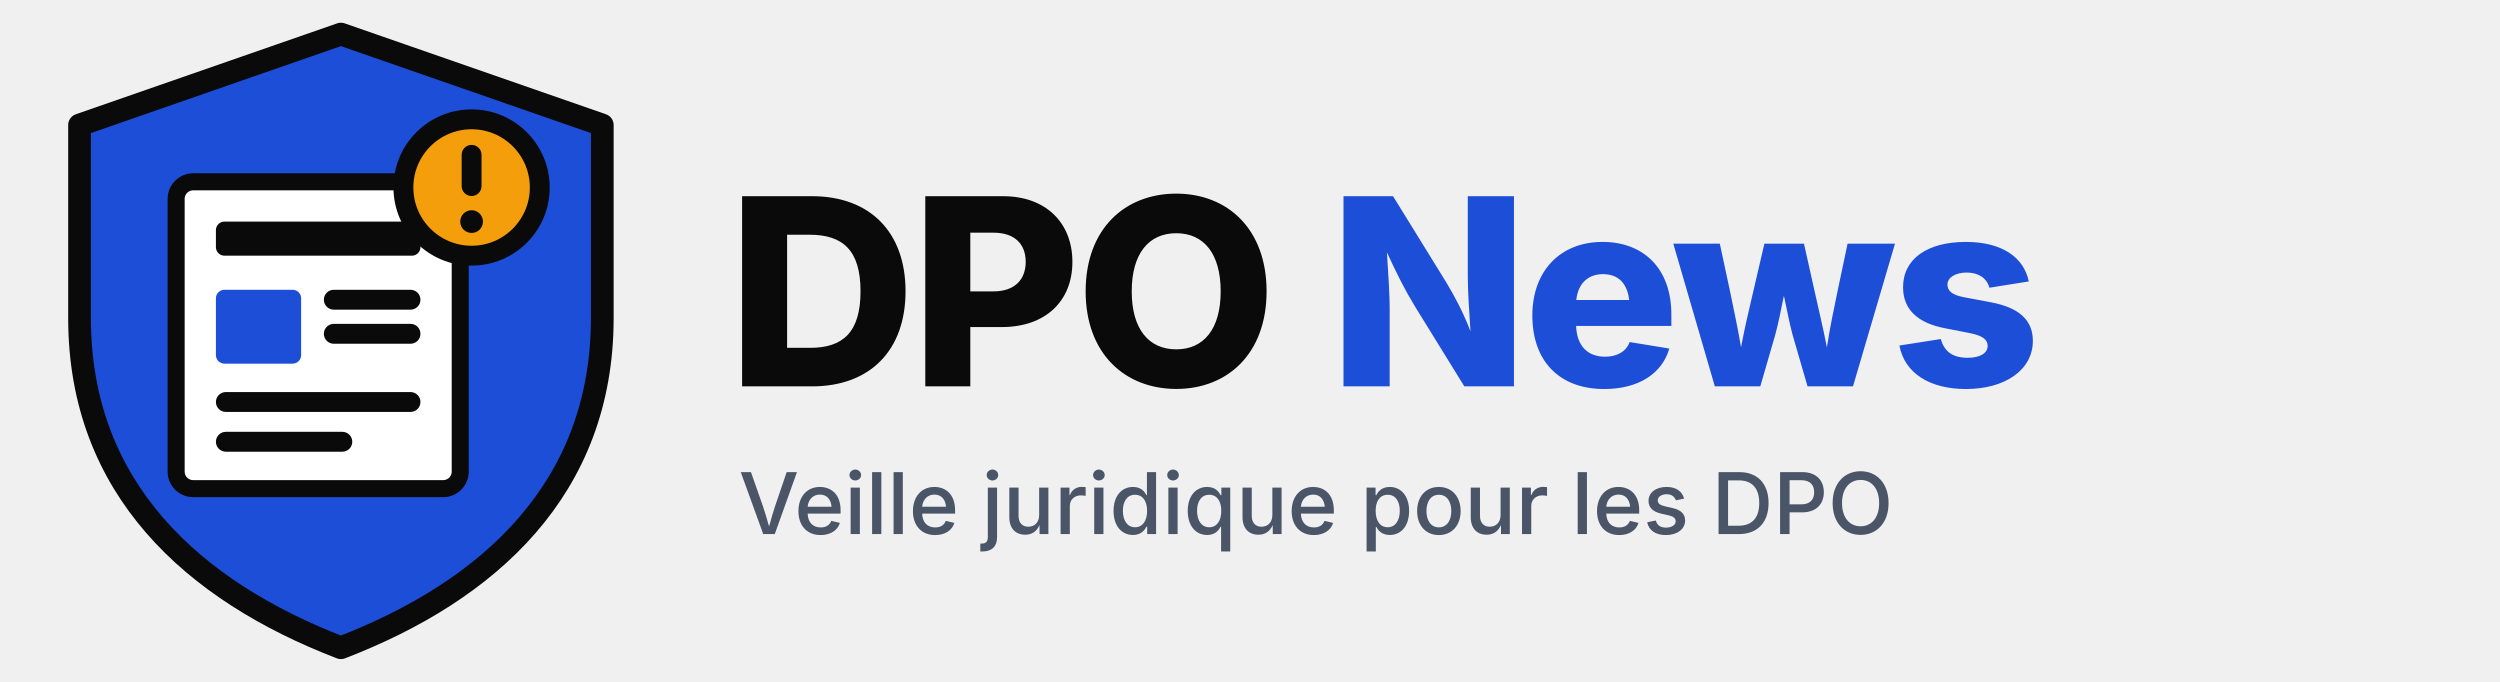
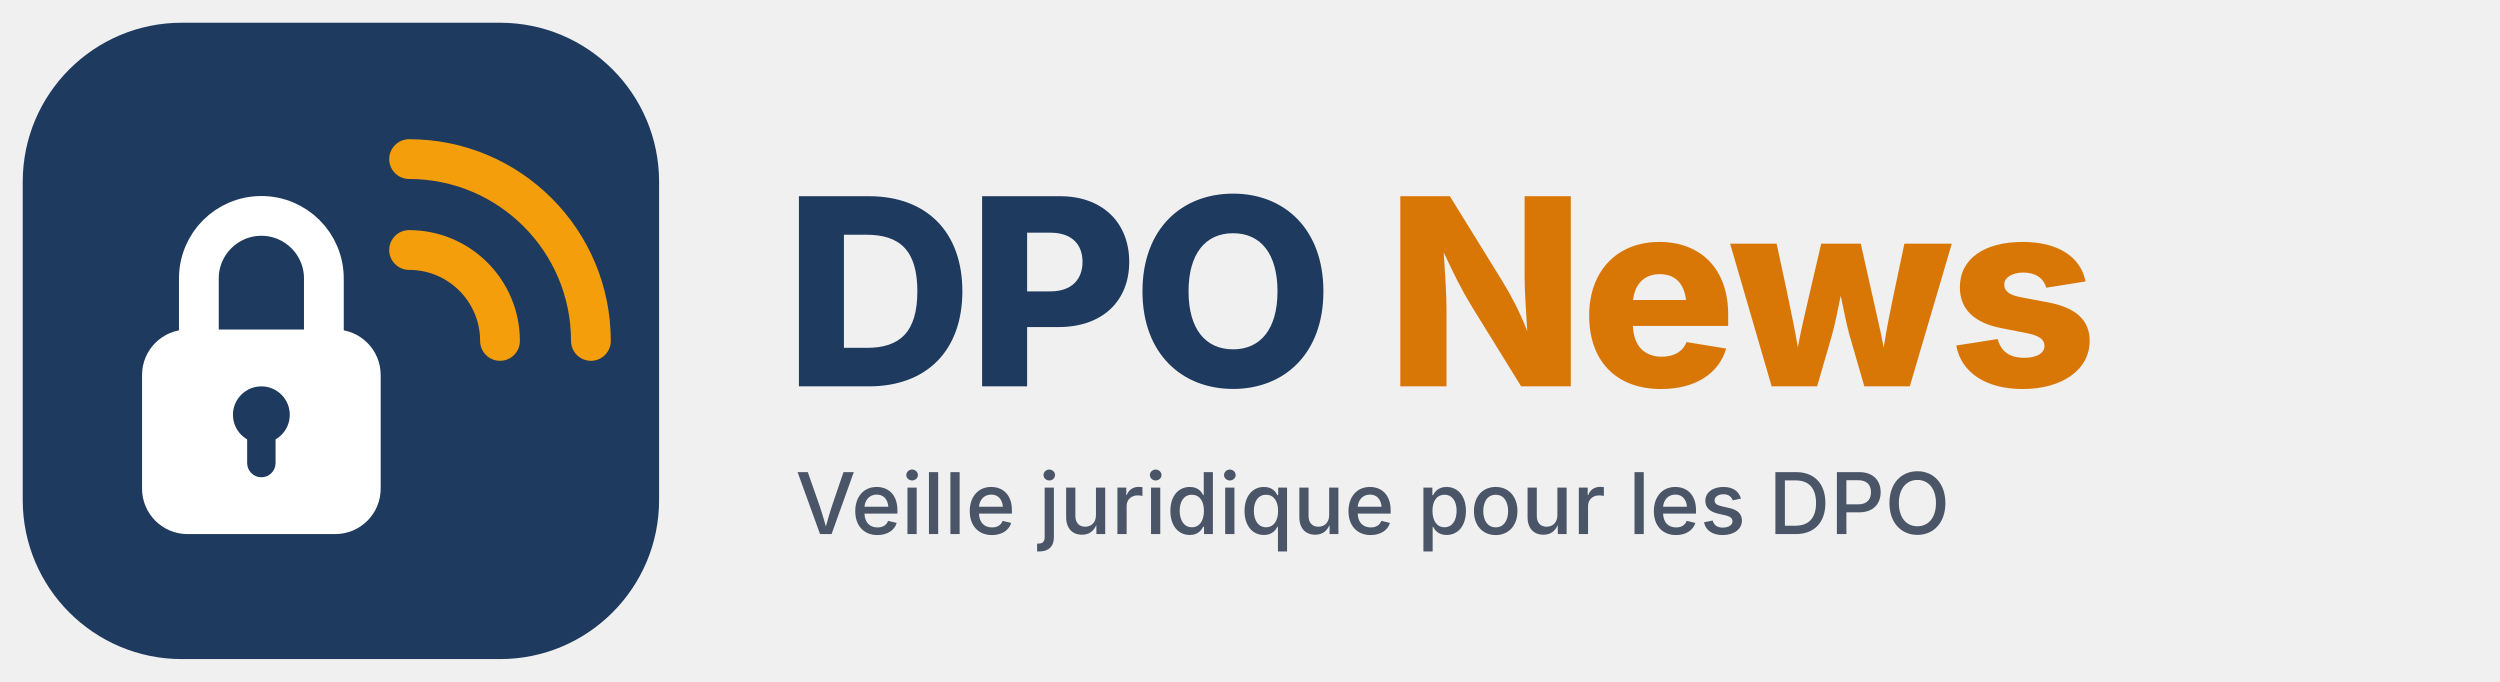
<svg xmlns="http://www.w3.org/2000/svg" viewBox="0 0 440 120" width="440" height="120" role="img" aria-label="DPO News">
  <style>
    .t { font-family: "Inter", "Segoe UI", "Helvetica Neue", Arial, sans-serif; }
-     .w { fill: #0A0A0A; } .s { fill: #4A5568; }
-     @media (prefers-color-scheme: dark) { .w { fill: #F5F5F5; } .s { fill: #A0AEC0; } }
+     .w { fill: #1E3A5F; } .n { fill: #D97706; } .s { fill: #4A5568; }
+     @media (prefers-color-scheme: dark) { .w { fill: #F5F5F5; } .n { fill: #F59E0B; } .s { fill: #A0AEC0; } }
  </style>
  <g>
-     <path d="M60 6 L106 22 V56 C106 86 86 104 60 114 C34 104 14 86 14 56 V22 Z" fill="#1D4ED8" stroke="#0A0A0A" stroke-width="4" stroke-linejoin="round" />
-     <rect x="31" y="32" width="50" height="54" rx="3" fill="#FFFFFF" stroke="#0A0A0A" stroke-width="3" stroke-linejoin="round" />
-     <rect x="38" y="39" width="36" height="6" rx="1.5" fill="#0A0A0A" />
-     <rect x="38" y="51" width="15" height="13" rx="1.5" fill="#1D4ED8" />
-     <rect x="57" y="51" width="17" height="3.5" rx="1.75" fill="#0A0A0A" />
-     <rect x="57" y="57" width="17" height="3.5" rx="1.75" fill="#0A0A0A" />
-     <rect x="38" y="69" width="36" height="3.5" rx="1.75" fill="#0A0A0A" />
-     <rect x="38" y="76" width="24" height="3.5" rx="1.75" fill="#0A0A0A" />
-     <circle cx="83" cy="33" r="12" fill="#F59E0B" stroke="#0A0A0A" stroke-width="3.5" />
-     <rect x="81.25" y="25.5" width="3.5" height="9" rx="1.75" fill="#0A0A0A" />
-     <circle cx="83" cy="39" r="2" fill="#0A0A0A" />
+     <rect x="4" y="4" width="112" height="112" rx="28" fill="#1E3A5F" />
+     <path d="M35 60 V49 a11 11 0 0 1 22 0 V60" fill="none" stroke="#FFFFFF" stroke-width="7" stroke-linecap="round" />
+     <rect x="25" y="58" width="42" height="36" rx="8" fill="#FFFFFF" />
+     <circle cx="46" cy="73" r="5" fill="#1E3A5F" />
+     <rect x="43.5" y="74" width="5" height="10" rx="2.5" fill="#1E3A5F" />
+     <path d="M72 44 a16 16 0 0 1 16 16" fill="none" stroke="#F59E0B" stroke-width="7" stroke-linecap="round" />
+     <path d="M72 28 a32 32 0 0 1 32 32" fill="none" stroke="#F59E0B" stroke-width="7" stroke-linecap="round" />
  </g>
-   <text x="128" y="68" class="t w" font-size="46" font-weight="800" letter-spacing="-1">DPO <tspan fill="#1D4ED8">News</tspan>
+   <text x="138" y="68" class="t w" font-size="46" font-weight="800" letter-spacing="-1">DPO <tspan class="n">News</tspan>
  </text>
-   <text x="130" y="94" class="t s" font-size="15" font-weight="500">Veille juridique pour les DPO</text>
+   <text x="140" y="94" class="t s" font-size="15" font-weight="500">Veille juridique pour les DPO</text>
</svg>
